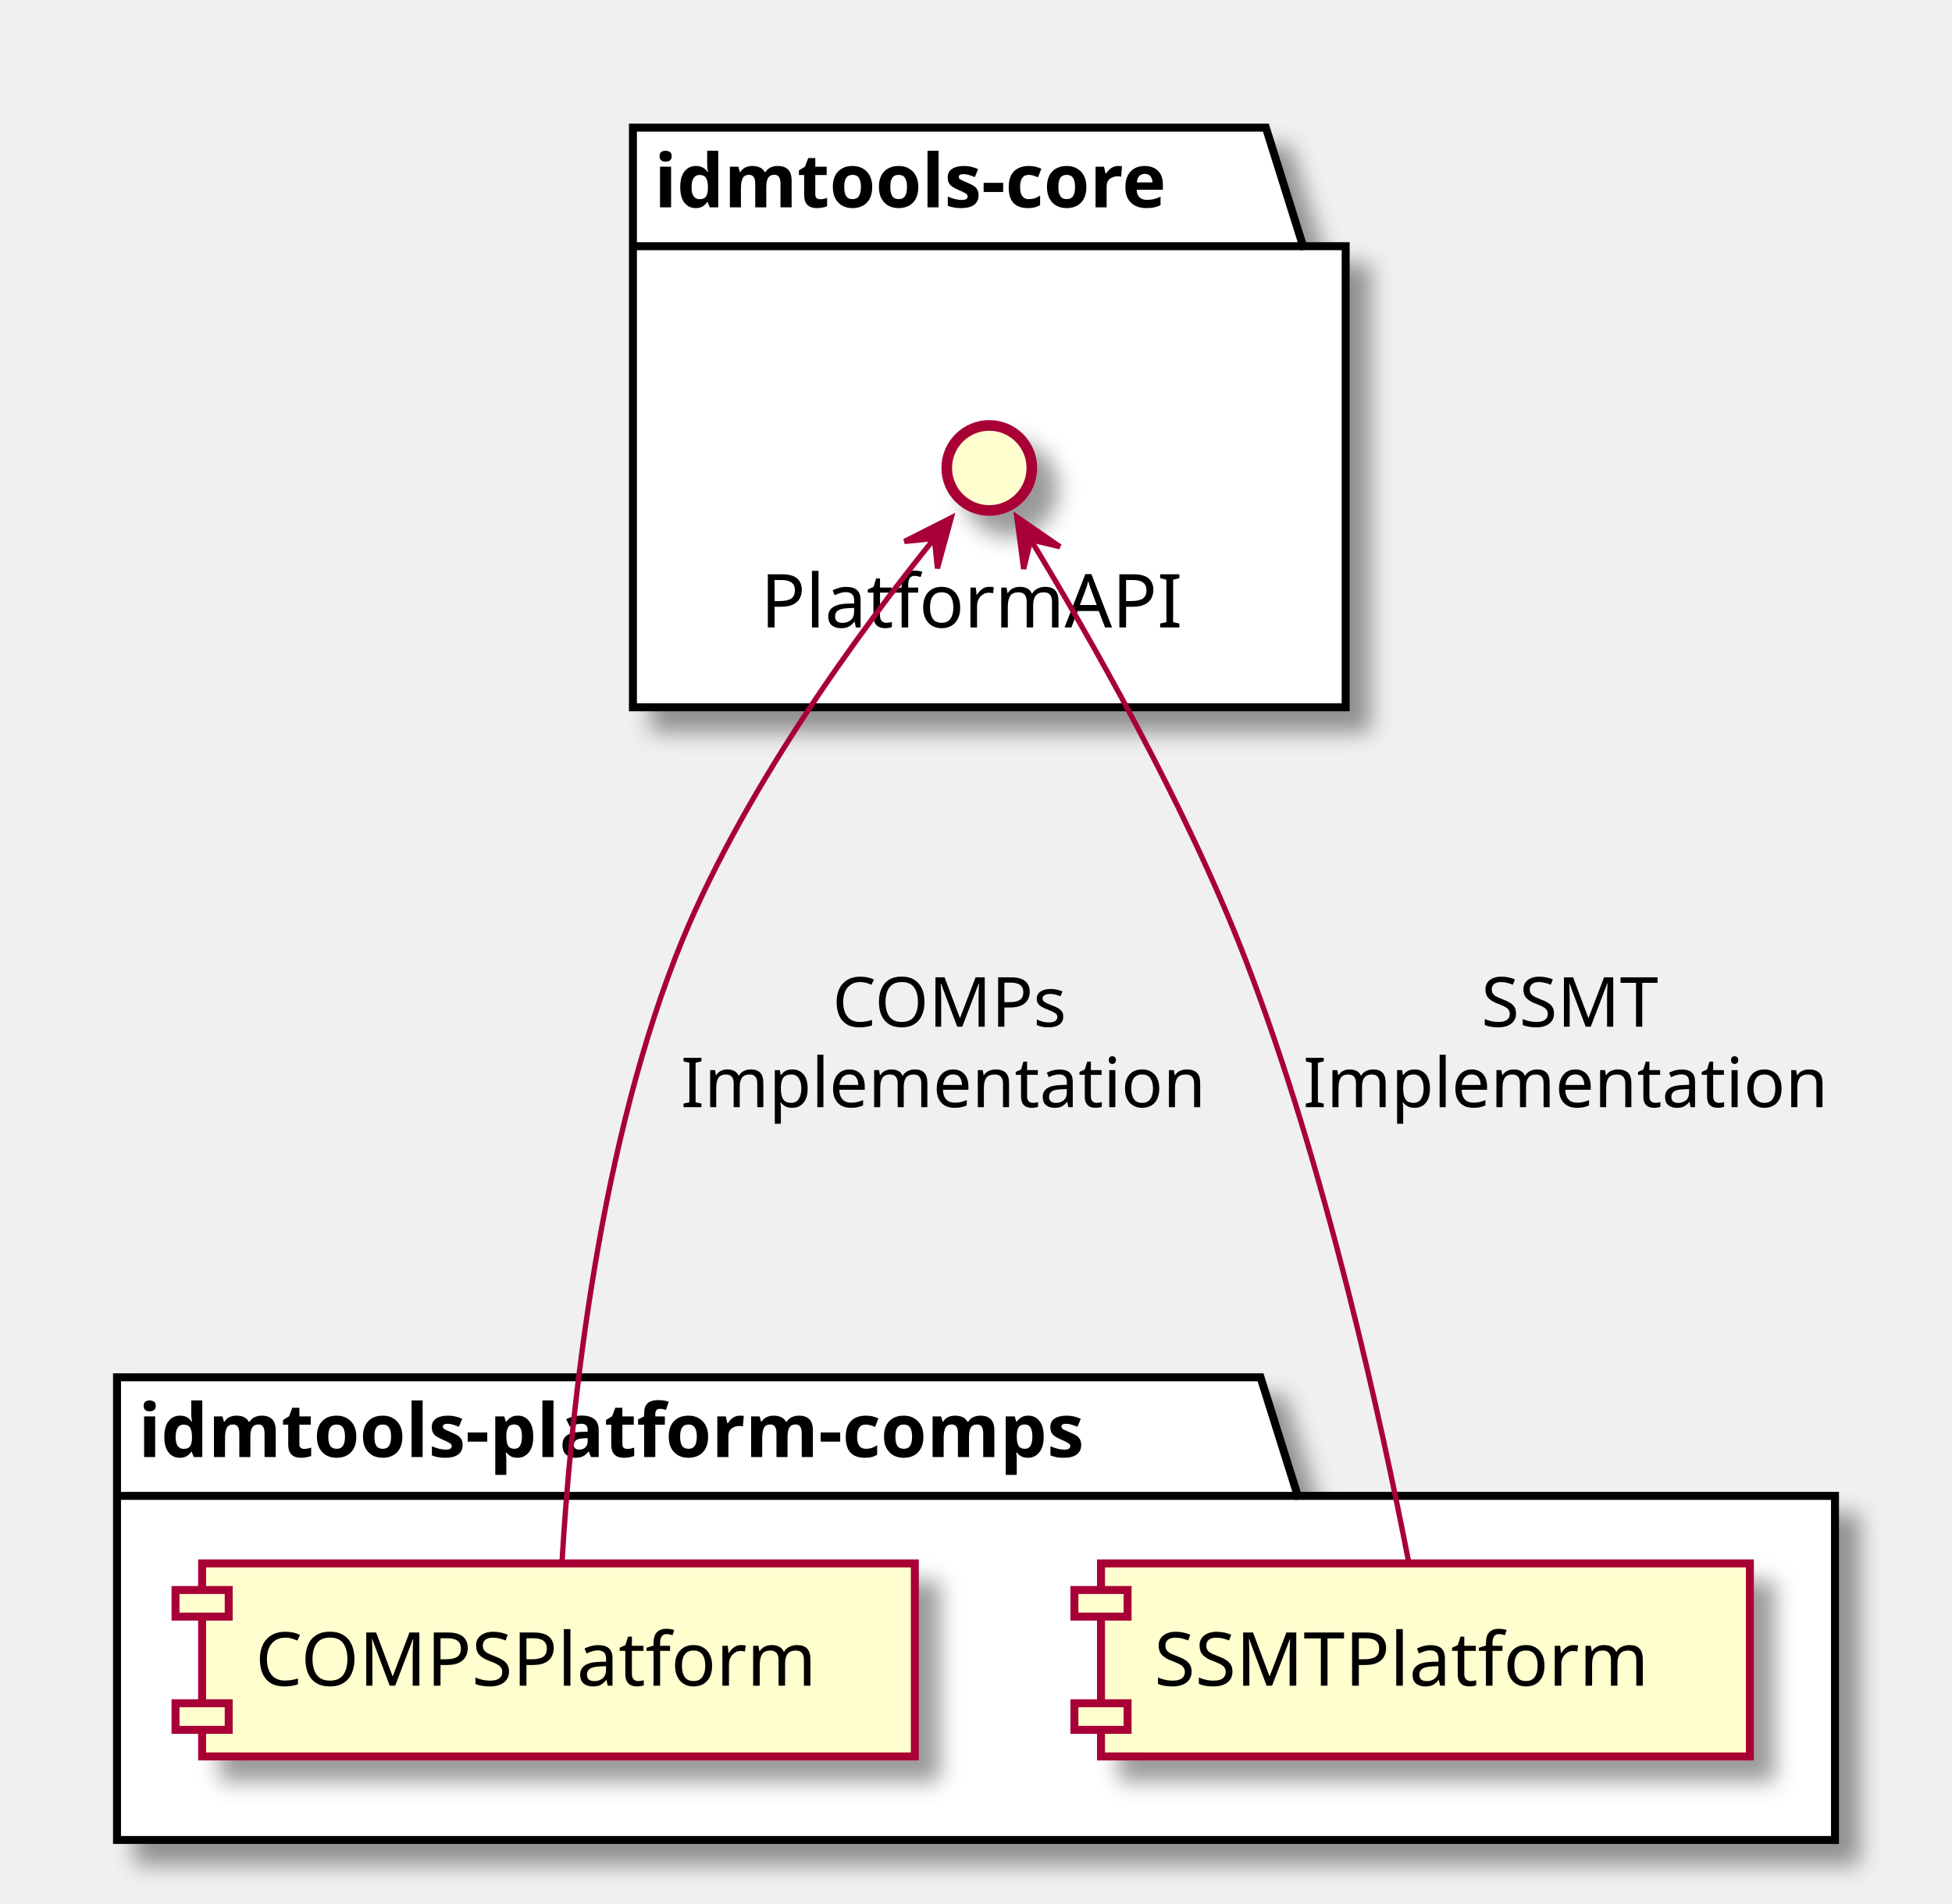
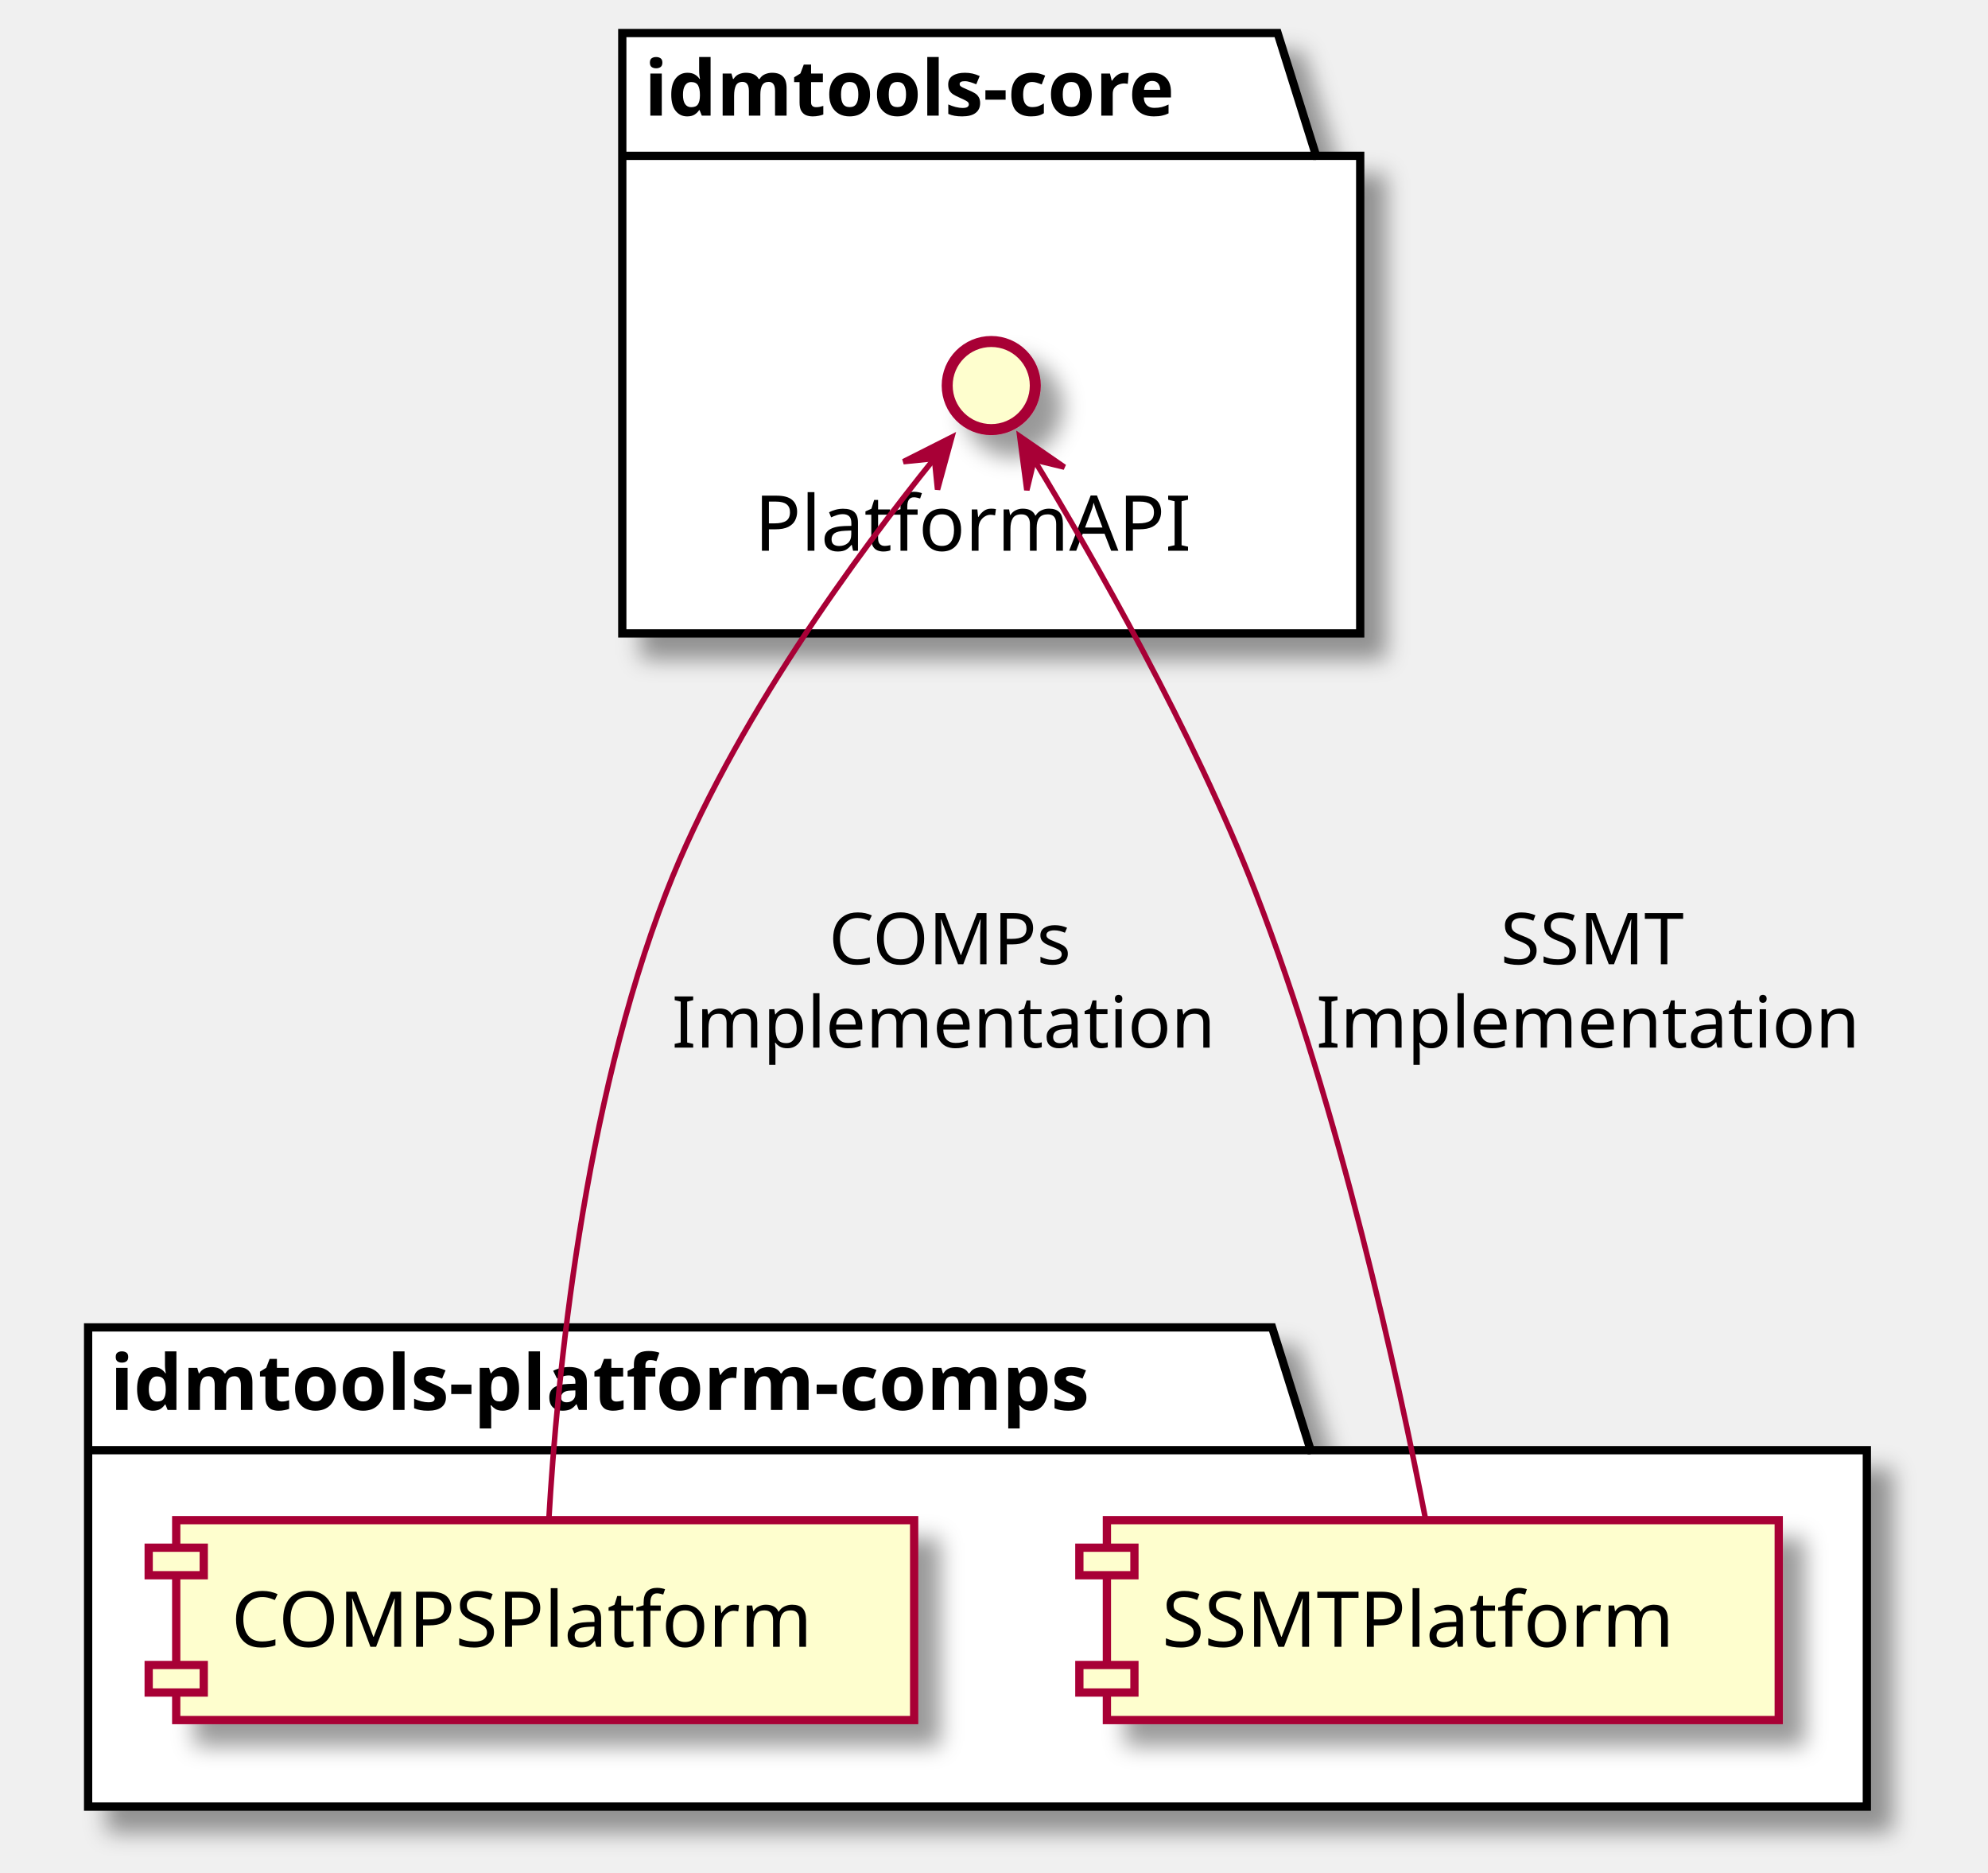
- <svg xmlns="http://www.w3.org/2000/svg" contentScriptType="application/ecmascript" contentStyleType="text/css" height="358px" preserveAspectRatio="none" style="width:367px;height:358px;" version="1.1" viewBox="0 0 367 358" width="367px" zoomAndPan="magnify">
+ <svg xmlns="http://www.w3.org/2000/svg" contentScriptType="application/ecmascript" contentStyleType="text/css" height="340px" preserveAspectRatio="none" style="width:361px;height:340px;" version="1.1" viewBox="0 0 361 340" width="361px" zoomAndPan="magnify">
  <defs>
    <filter height="300%" id="fhnfvxyxh54cm" width="300%" x="-1" y="-1">
      <feGaussianBlur result="blurOut" stdDeviation="2.0" />
      <feColorMatrix in="blurOut" result="blurOut2" type="matrix" values="0 0 0 0 0 0 0 0 0 0 0 0 0 0 0 0 0 0 .4 0" />
      <feOffset dx="4.0" dy="4.0" in="blurOut2" result="blurOut3" />
      <feBlend in="SourceGraphic" in2="blurOut3" mode="normal" />
    </filter>
  </defs>
  <g>
-     <polygon fill="#FFFFFF" filter="url(#fhnfvxyxh54cm)" points="119,24,238,24,245,46.297,253,46.297,253,133,119,133,119,24" style="stroke: #000000; stroke-width: 1.5;" />
-     <line style="stroke: #000000; stroke-width: 1.5;" x1="119" x2="245" y1="46.297" y2="46.297" />
-     <text fill="#000000" font-family="sans-serif" font-size="14" font-weight="bold" lengthAdjust="spacingAndGlyphs" textLength="113" x="123" y="38.995">idmtools-core</text>
-     <polygon fill="#FFFFFF" filter="url(#fhnfvxyxh54cm)" points="22,259,237,259,244,281.297,345,281.297,345,346,22,346,22,259" style="stroke: #000000; stroke-width: 1.5;" />
-     <line style="stroke: #000000; stroke-width: 1.5;" x1="22" x2="244" y1="281.297" y2="281.297" />
-     <text fill="#000000" font-family="sans-serif" font-size="14" font-weight="bold" lengthAdjust="spacingAndGlyphs" textLength="209" x="26" y="273.995">idmtools-platform-comps</text>
-     <ellipse cx="186" cy="88" fill="#FEFECE" filter="url(#fhnfvxyxh54cm)" rx="8" ry="8" style="stroke: #A80036; stroke-width: 2.0;" />
-     <text fill="#000000" font-family="sans-serif" font-size="14" lengthAdjust="spacingAndGlyphs" textLength="86" x="143" y="117.995">PlatformAPI</text>
-     <rect fill="#FEFECE" filter="url(#fhnfvxyxh54cm)" height="36.297" style="stroke: #A80036; stroke-width: 1.5;" width="134" x="38" y="294" />
-     <rect fill="#FEFECE" height="5" style="stroke: #A80036; stroke-width: 1.5;" width="10" x="33" y="299" />
-     <rect fill="#FEFECE" height="5" style="stroke: #A80036; stroke-width: 1.5;" width="10" x="33" y="320.297" />
-     <text fill="#000000" font-family="sans-serif" font-size="14" lengthAdjust="spacingAndGlyphs" textLength="114" x="48" y="316.995">COMPSPlatform</text>
-     <rect fill="#FEFECE" filter="url(#fhnfvxyxh54cm)" height="36.297" style="stroke: #A80036; stroke-width: 1.5;" width="122" x="207" y="294" />
-     <rect fill="#FEFECE" height="5" style="stroke: #A80036; stroke-width: 1.5;" width="10" x="202" y="299" />
-     <rect fill="#FEFECE" height="5" style="stroke: #A80036; stroke-width: 1.5;" width="10" x="202" y="320.297" />
-     <text fill="#000000" font-family="sans-serif" font-size="14" lengthAdjust="spacingAndGlyphs" textLength="102" x="217" y="316.995">SSMTPlatform</text>
-     <path d="M175.64,101.297 C162.168,117.986 138.951,149.262 127,180 C111.875,218.905 107.14,268.282 105.664,293.874 " fill="none" id="PlatformAPI&lt;-COMPSPlatform" style="stroke: #A80036; stroke-width: 1.0;" />
-     <polygon fill="#A80036" points="178.842,97.378,170.051,101.819,175.679,101.251,176.247,106.879,178.842,97.378" style="stroke: #A80036; stroke-width: 1.0;" />
-     <text fill="#000000" font-family="sans-serif" font-size="13" lengthAdjust="spacingAndGlyphs" textLength="44" x="156.5" y="193.067">COMPs</text>
-     <text fill="#000000" font-family="sans-serif" font-size="13" lengthAdjust="spacingAndGlyphs" textLength="101" x="128" y="208.2">Implementation</text>
-     <path d="M193.894,101.665 C204.318,118.85 222.674,150.77 234,180 C249.281,219.437 259.882,268.18 264.83,293.646 " fill="none" id="PlatformAPI&lt;-SSMTPlatform" style="stroke: #A80036; stroke-width: 1.0;" />
-     <polygon fill="#A80036" points="191.177,97.223,192.46,106.988,193.786,101.489,199.285,102.814,191.177,97.223" style="stroke: #A80036; stroke-width: 1.0;" />
-     <text fill="#000000" font-family="sans-serif" font-size="13" lengthAdjust="spacingAndGlyphs" textLength="34" x="278.5" y="193.067">SSMT</text>
-     <text fill="#000000" font-family="sans-serif" font-size="13" lengthAdjust="spacingAndGlyphs" textLength="101" x="245" y="208.2">Implementation</text>
+     <polygon fill="#FFFFFF" filter="url(#fhnfvxyxh54cm)" points="113,6,232,6,239,28.297,247,28.297,247,115,113,115,113,6" style="stroke: #000000; stroke-width: 1.5;" />
+     <line style="stroke: #000000; stroke-width: 1.5;" x1="113" x2="239" y1="28.297" y2="28.297" />
+     <text fill="#000000" font-family="sans-serif" font-size="14" font-weight="bold" lengthAdjust="spacingAndGlyphs" textLength="113" x="117" y="20.995">idmtools-core</text>
+     <polygon fill="#FFFFFF" filter="url(#fhnfvxyxh54cm)" points="16,241,231,241,238,263.297,339,263.297,339,328,16,328,16,241" style="stroke: #000000; stroke-width: 1.5;" />
+     <line style="stroke: #000000; stroke-width: 1.5;" x1="16" x2="238" y1="263.297" y2="263.297" />
+     <text fill="#000000" font-family="sans-serif" font-size="14" font-weight="bold" lengthAdjust="spacingAndGlyphs" textLength="209" x="20" y="255.995">idmtools-platform-comps</text>
+     <ellipse cx="180" cy="70" fill="#FEFECE" filter="url(#fhnfvxyxh54cm)" rx="8" ry="8" style="stroke: #A80036; stroke-width: 2.0;" />
+     <text fill="#000000" font-family="sans-serif" font-size="14" lengthAdjust="spacingAndGlyphs" textLength="86" x="137" y="99.995">PlatformAPI</text>
+     <rect fill="#FEFECE" filter="url(#fhnfvxyxh54cm)" height="36.297" style="stroke: #A80036; stroke-width: 1.5;" width="134" x="32" y="276" />
+     <rect fill="#FEFECE" height="5" style="stroke: #A80036; stroke-width: 1.5;" width="10" x="27" y="281" />
+     <rect fill="#FEFECE" height="5" style="stroke: #A80036; stroke-width: 1.5;" width="10" x="27" y="302.297" />
+     <text fill="#000000" font-family="sans-serif" font-size="14" lengthAdjust="spacingAndGlyphs" textLength="114" x="42" y="298.995">COMPSPlatform</text>
+     <rect fill="#FEFECE" filter="url(#fhnfvxyxh54cm)" height="36.297" style="stroke: #A80036; stroke-width: 1.5;" width="122" x="201" y="276" />
+     <rect fill="#FEFECE" height="5" style="stroke: #A80036; stroke-width: 1.5;" width="10" x="196" y="281" />
+     <rect fill="#FEFECE" height="5" style="stroke: #A80036; stroke-width: 1.5;" width="10" x="196" y="302.297" />
+     <text fill="#000000" font-family="sans-serif" font-size="14" lengthAdjust="spacingAndGlyphs" textLength="102" x="211" y="298.995">SSMTPlatform</text>
+     <path d="M169.64,83.297 C156.168,99.986 132.951,131.262 121,162 C105.875,200.905 101.14,250.282 99.664,275.874 " fill="none" id="PlatformAPI&lt;-COMPSPlatform" style="stroke: #A80036; stroke-width: 1.0;" />
+     <polygon fill="#A80036" points="172.842,79.378,164.051,83.819,169.679,83.251,170.247,88.879,172.842,79.378" style="stroke: #A80036; stroke-width: 1.0;" />
+     <text fill="#000000" font-family="sans-serif" font-size="13" lengthAdjust="spacingAndGlyphs" textLength="44" x="150.5" y="175.067">COMPs</text>
+     <text fill="#000000" font-family="sans-serif" font-size="13" lengthAdjust="spacingAndGlyphs" textLength="101" x="122" y="190.2">Implementation</text>
+     <path d="M187.894,83.665 C198.318,100.85 216.674,132.77 228,162 C243.281,201.437 253.882,250.18 258.83,275.646 " fill="none" id="PlatformAPI&lt;-SSMTPlatform" style="stroke: #A80036; stroke-width: 1.0;" />
+     <polygon fill="#A80036" points="185.177,79.223,186.46,88.988,187.786,83.489,193.285,84.814,185.177,79.223" style="stroke: #A80036; stroke-width: 1.0;" />
+     <text fill="#000000" font-family="sans-serif" font-size="13" lengthAdjust="spacingAndGlyphs" textLength="34" x="272.5" y="175.067">SSMT</text>
+     <text fill="#000000" font-family="sans-serif" font-size="13" lengthAdjust="spacingAndGlyphs" textLength="101" x="239" y="190.2">Implementation</text>
  </g>
</svg>
